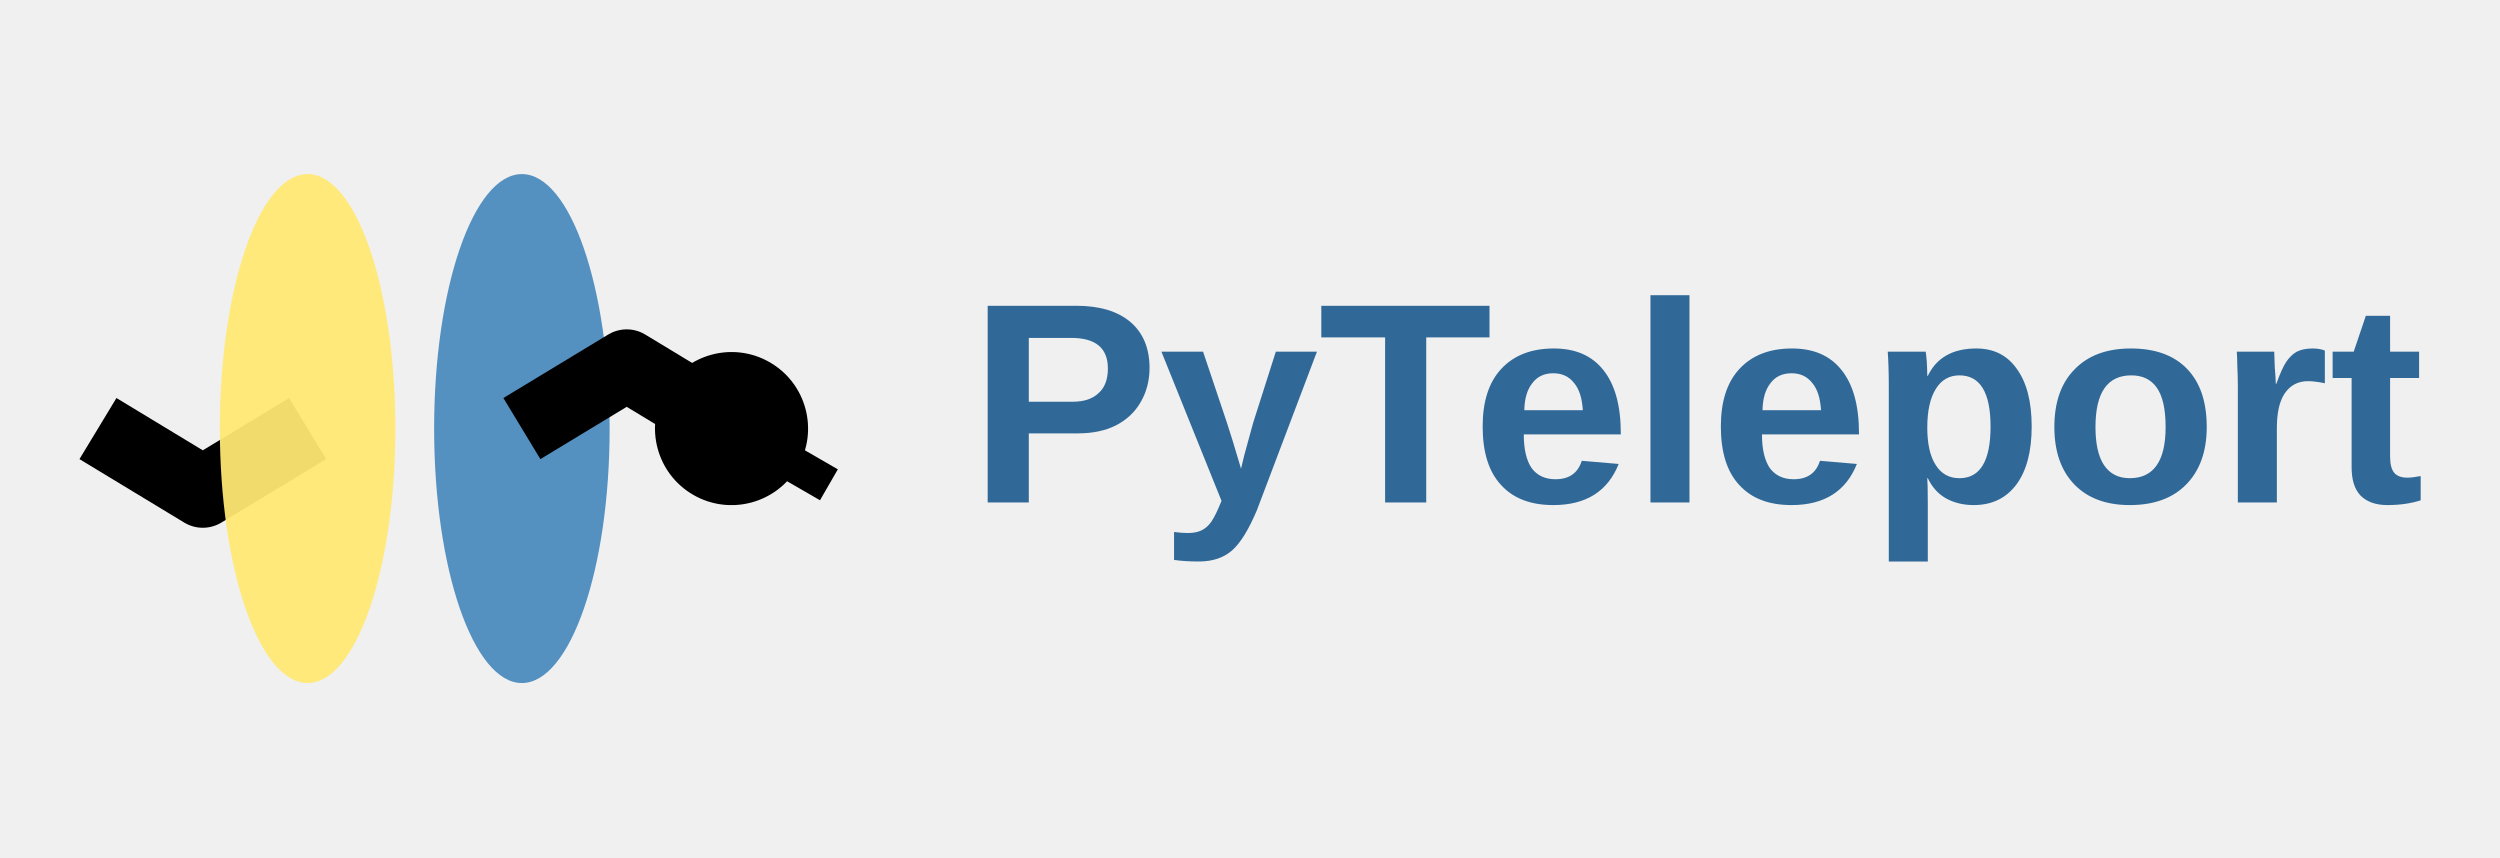
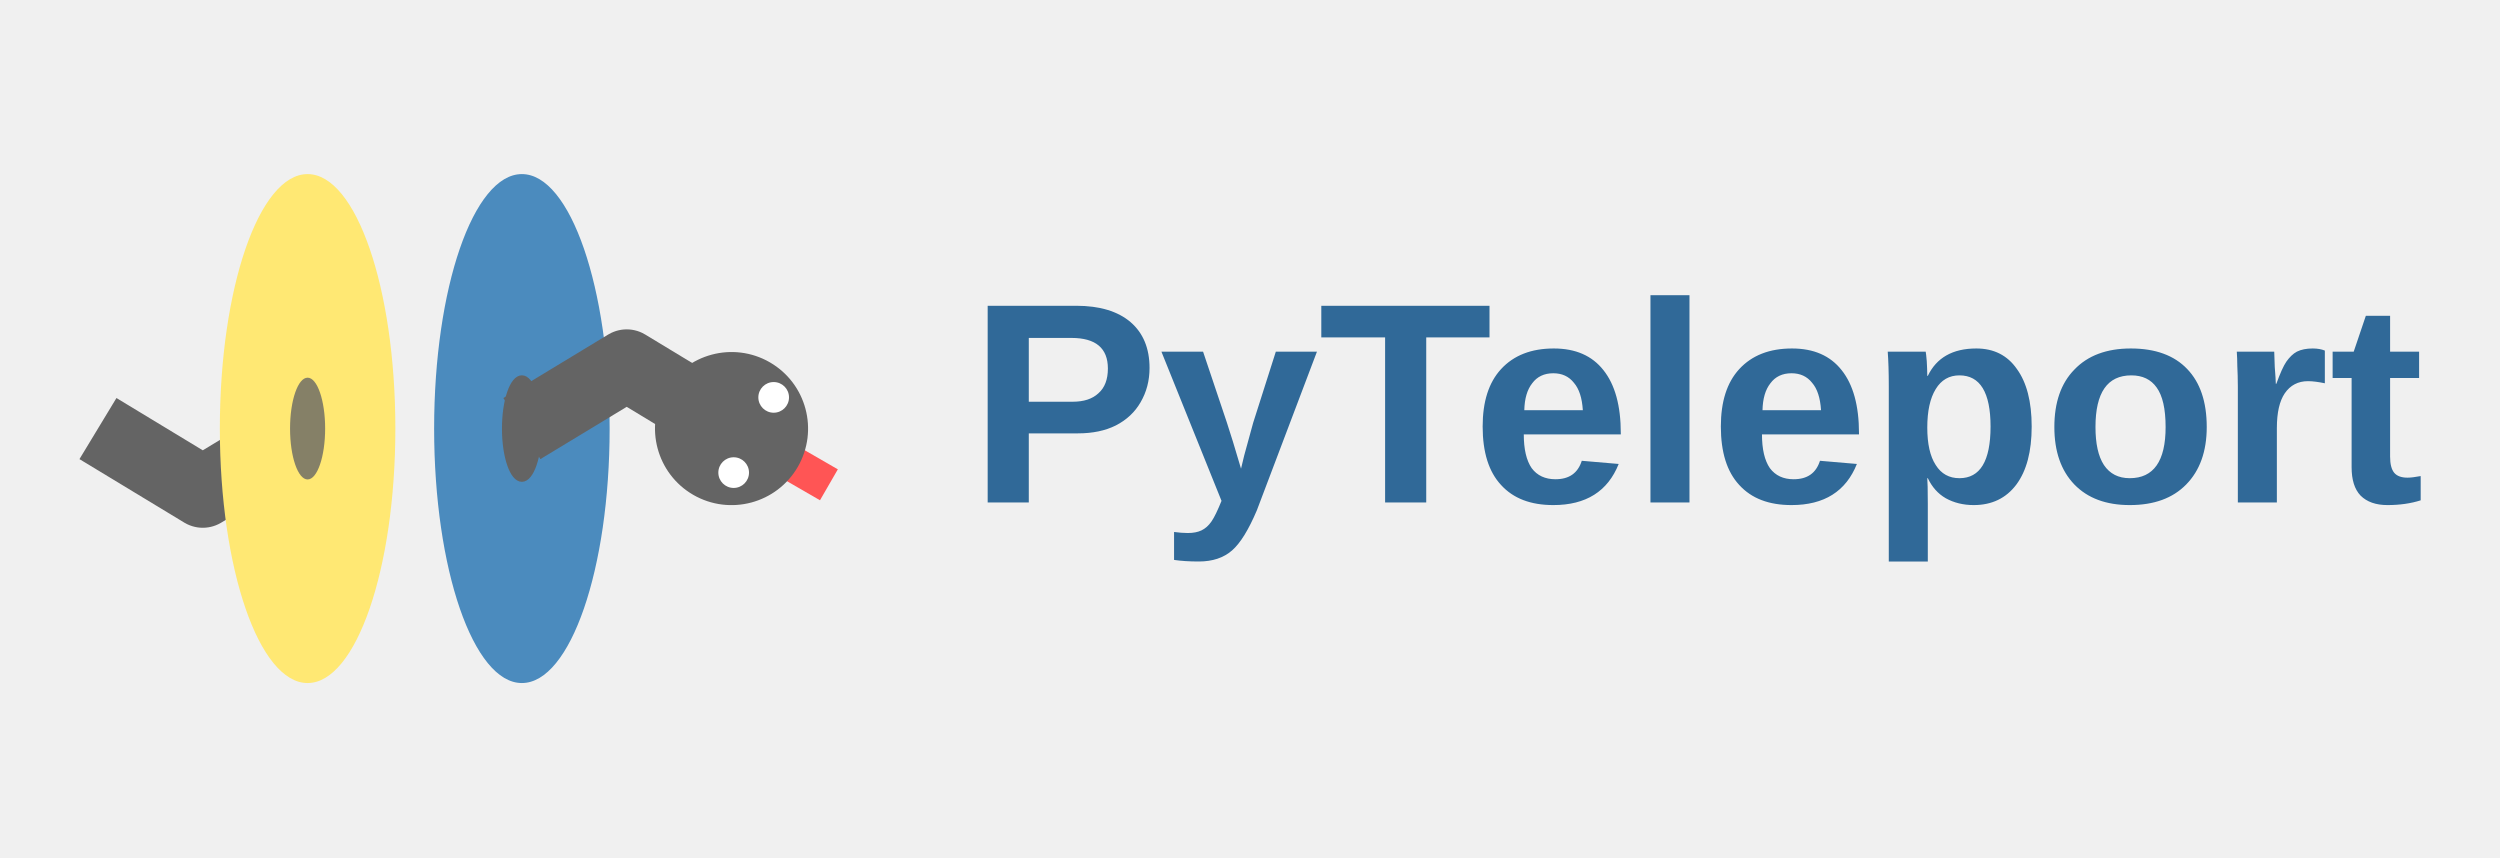
<svg xmlns="http://www.w3.org/2000/svg" width="280" height="96" viewBox="0 0 74.083 25.4" version="1.1" id="svg5">
  <defs id="defs2" />
  <g id="layer1">
    <g id="g14139" transform="translate(-53.78037)">
      <g id="g14166" transform="translate(18.52083,6.35)">
        <g id="g3089" transform="matrix(0.5,0,0,0.5,45.45054,3.060382)">
-           <path style="fill:none;stroke:#000000;stroke-width:4.233;stroke-linecap:butt;stroke-linejoin:round;stroke-miterlimit:4;stroke-dasharray:none;stroke-opacity:1" d="m -14.577,6.579 6.213,3.763 6.213,-3.763" id="path1578-6" />
-           <ellipse style="fill:#ffe873;fill-opacity:0.941;stroke:none;stroke-width:1.411;stroke-miterlimit:4;stroke-dasharray:none" id="path55" cx="-2.152" cy="6.579" rx="5.201" ry="15.082" />
-           <ellipse style="fill:#4b8bbe;fill-opacity:0.941;stroke:none;stroke-width:1.411;stroke-miterlimit:4;stroke-dasharray:none" id="path55-3" cx="10.548" cy="6.579" rx="5.201" ry="15.082" />
-           <path style="fill:none;stroke:#000000;stroke-width:4.233;stroke-linecap:butt;stroke-linejoin:round;stroke-miterlimit:4;stroke-dasharray:none;stroke-opacity:1" d="m 10.548,6.579 6.213,-3.763 6.213,3.763" id="path1578" />
+           <g id="g14557" style="stroke:#646464;stroke-opacity:1">
+             <path style="fill:none;stroke:#646464;stroke-width:4.233;stroke-linecap:butt;stroke-linejoin:round;stroke-miterlimit:4;stroke-dasharray:none;stroke-opacity:1" d="m -14.577,6.579 6.213,3.763 6.213,-3.763" id="path1578-6" />
+           </g>
+           <ellipse style="fill:#ffe873;fill-opacity:1;stroke:none;stroke-width:1.411;stroke-miterlimit:4;stroke-dasharray:none" id="path55" cx="-2.152" cy="6.579" rx="5.201" ry="15.082" />
+           <ellipse style="fill:#646464;fill-opacity:0.787;stroke:none;stroke-width:0.282;stroke-miterlimit:4;stroke-dasharray:none" id="path55-35" cx="-2.152" cy="6.579" rx="1.04" ry="3.016" />
+           <ellipse style="fill:#4b8bbe;fill-opacity:1;stroke:none;stroke-width:1.411;stroke-miterlimit:4;stroke-dasharray:none" id="path55-3" cx="10.548" cy="6.579" rx="5.201" ry="15.082" />
+           <path style="fill:none;stroke:#646464;stroke-width:4.233;stroke-linecap:butt;stroke-linejoin:round;stroke-miterlimit:4;stroke-dasharray:none;stroke-opacity:1" d="m 10.548,6.579 6.213,-3.763 6.213,3.763" id="path1578" />
          <g id="g1965" transform="matrix(3.464102,2,-2,3.464102,2.76075,-35.37087)">
-             <circle style="fill:#000000;fill-opacity:1;stroke:none;stroke-width:6.481;stroke-miterlimit:4;stroke-dasharray:none" id="path1700" cx="9.62" cy="6.556" r="1.134" />
-             <path style="fill:none;stroke:#000000;stroke-width:0.529;stroke-linecap:butt;stroke-linejoin:miter;stroke-miterlimit:4;stroke-dasharray:none;stroke-opacity:1" d="M 9.62,6.556 H 11.286" id="path1881" />
+             <path style="fill:none;stroke:#ff5555;stroke-width:0.529;stroke-linecap:butt;stroke-linejoin:miter;stroke-miterlimit:4;stroke-dasharray:none;stroke-opacity:1" d="M 9.62,6.556 H 11.286" id="path1881" />
+             <circle style="fill:#646464;fill-opacity:1;stroke:none;stroke-width:6.481;stroke-miterlimit:4;stroke-dasharray:none" id="path1700" cx="9.62" cy="6.556" r="1.134" />
          </g>
+           <ellipse style="fill:#646464;fill-opacity:1;stroke:#646464;stroke-width:0.282;stroke-miterlimit:4;stroke-dasharray:none;stroke-opacity:1" id="path55-35-6" cx="10.548" cy="6.579" rx="1.04" ry="3.016" />
+           <circle style="fill:#ffffff;fill-opacity:1;stroke:none;stroke-width:4.233;stroke-linejoin:bevel;stroke-miterlimit:4;stroke-dasharray:none;stroke-opacity:1" id="path37966" cx="25.471" cy="4.731" r="0.909" />
+           <circle style="fill:#ffffff;fill-opacity:1;stroke:none;stroke-width:4.233;stroke-linejoin:bevel;stroke-miterlimit:4;stroke-dasharray:none;stroke-opacity:1" id="path37966-2" cx="23.1" cy="9.189" r="0.909" />
        </g>
        <text xml:space="preserve" style="font-style:normal;font-variant:normal;font-weight:bold;font-stretch:normal;font-size:8.467px;line-height:1.25;font-family:'Liberation Sans';-inkscape-font-specification:'Liberation Sans Bold';letter-spacing:0px;word-spacing:0px;fill:#306998;fill-opacity:1;stroke:none;stroke-width:0.132" x="63.965" y="8.539" id="text4622">
          <tspan id="tspan4620" style="font-style:normal;font-variant:normal;font-weight:bold;font-stretch:normal;font-size:8.467px;font-family:'Liberation Sans';-inkscape-font-specification:'Liberation Sans Bold';fill:#306998;fill-opacity:1;stroke-width:0.132" x="63.965" y="8.539">PyTeleport</tspan>
        </text>
      </g>
    </g>
  </g>
</svg>
